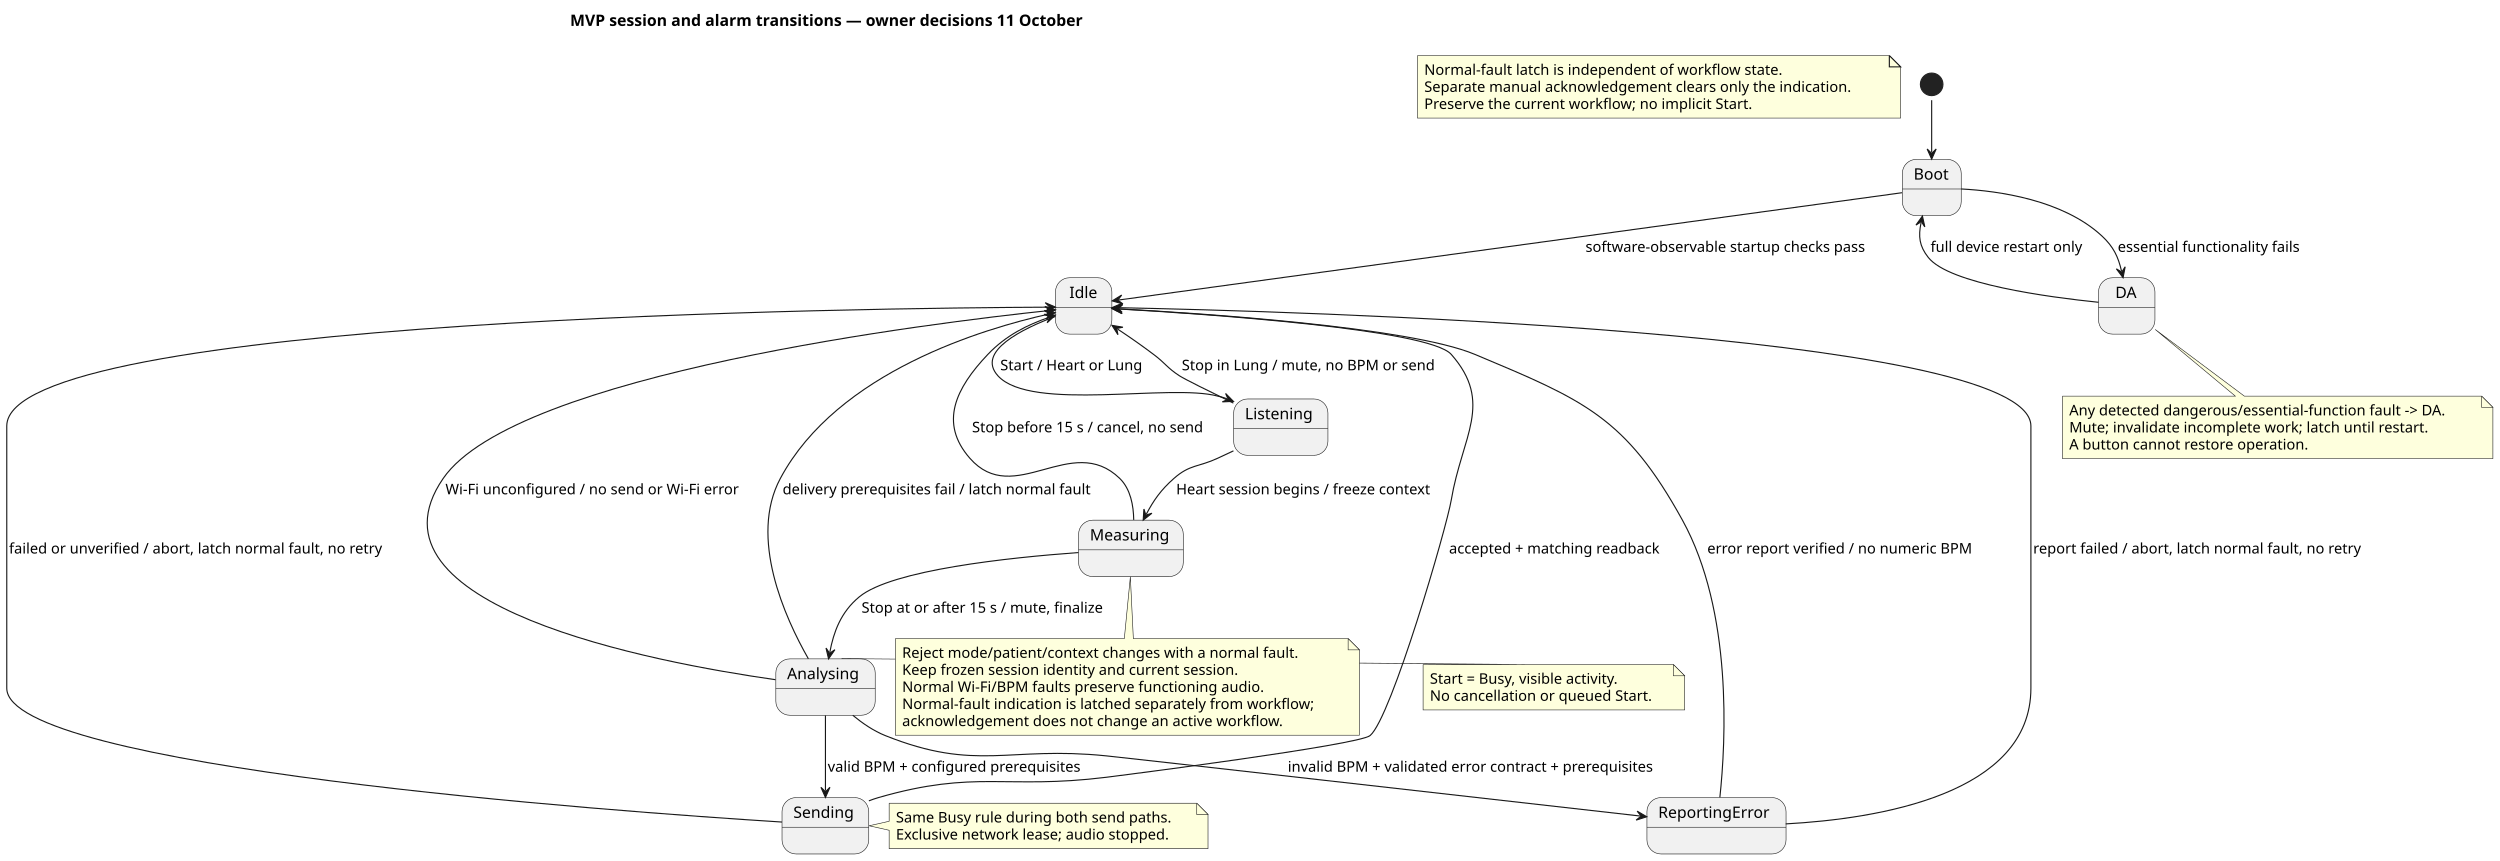
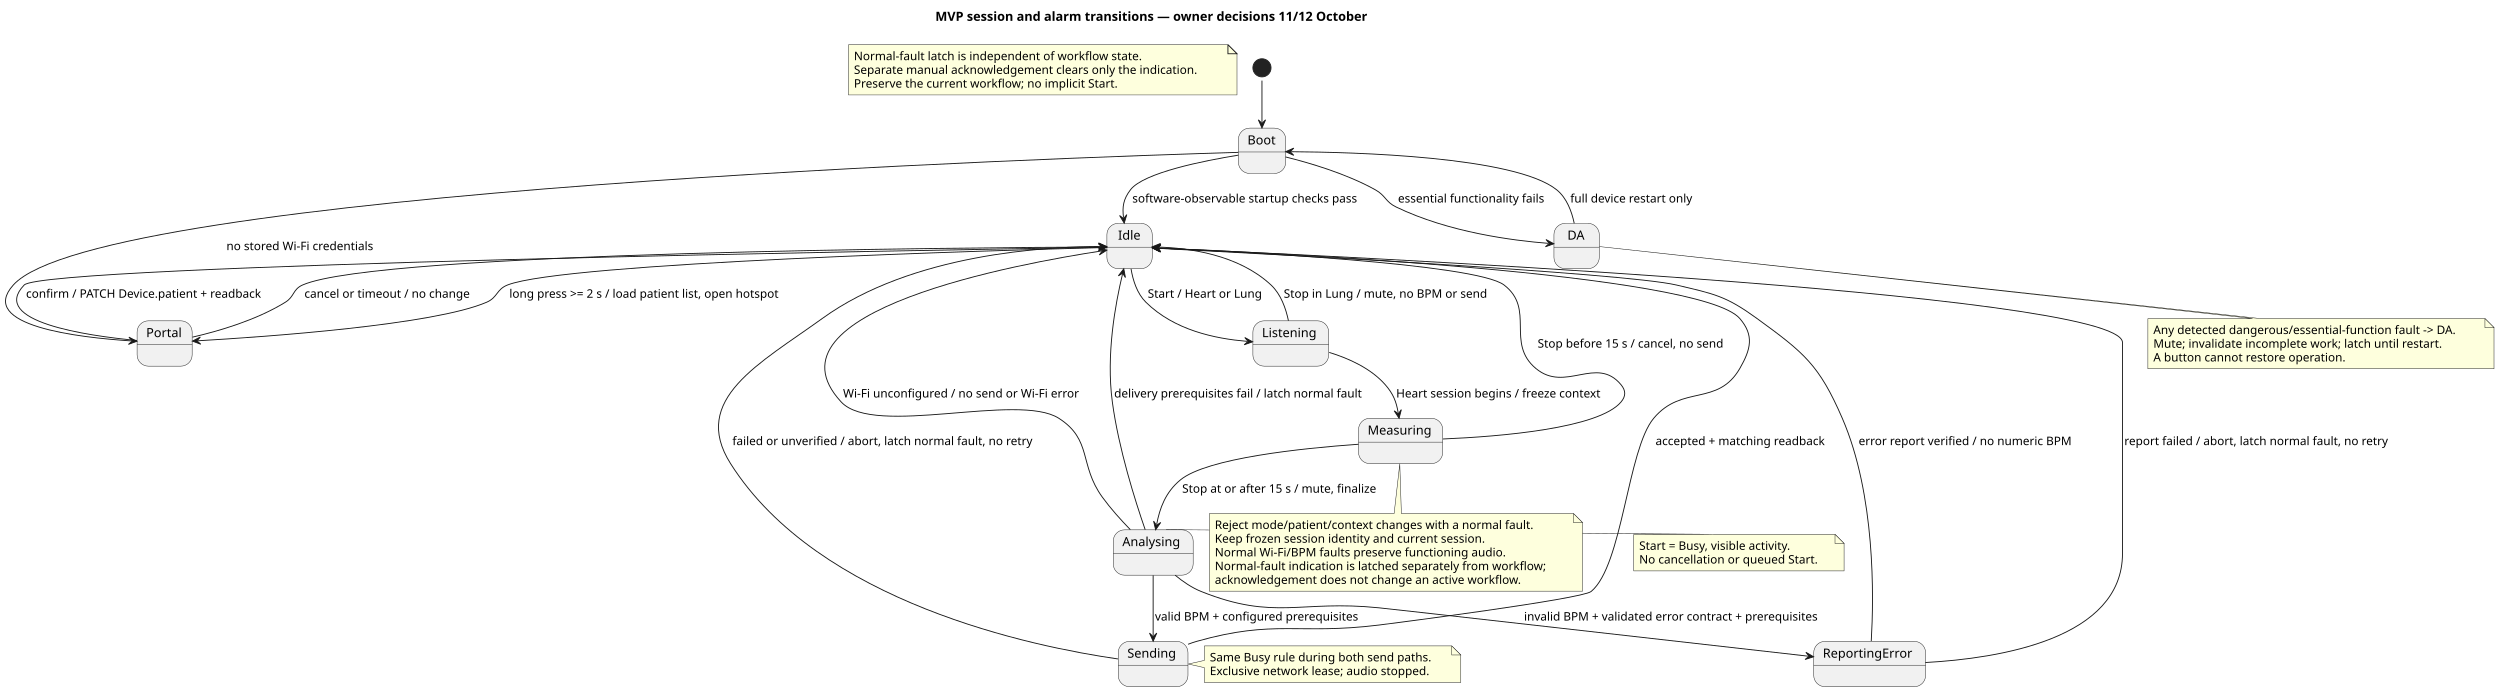
- <svg xmlns="http://www.w3.org/2000/svg" contentStyleType="text/css" data-diagram-type="STATE" height="763px" preserveAspectRatio="none" style="width:2217px;height:763px;background:#FFFFFF;" version="1.1" viewBox="0 0 2217 763" width="2217px" zoomAndPan="magnify">
+ <svg xmlns="http://www.w3.org/2000/svg" contentStyleType="text/css" data-diagram-type="STATE" height="763px" preserveAspectRatio="none" style="width:2757px;height:763px;background:#FFFFFF;" version="1.1" viewBox="0 0 2757 763" width="2757px" zoomAndPan="magnify">
  <defs />
  <g>
    <g class="title" data-source-line="4">
-       <text fill="#000000" font-family="sans-serif" font-size="14" font-weight="bold" lengthAdjust="spacing" textLength="516.94" x="505.53" y="22.995">MVP session and alarm transitions — owner decisions 11 October</text>
+       <text fill="#000000" font-family="sans-serif" font-size="14" font-weight="bold" lengthAdjust="spacing" textLength="541.536" x="1031.482" y="22.995">MVP session and alarm transitions — owner decisions 11/12 October</text>
    </g>
-     <g class="entity" data-qualified-name="NormalFaultIndication" data-source-line="22" id="ent0002">
-       <path d="M1257,49.297 L1257,104.695 L1685.469,104.695 L1685.469,59.297 L1675.469,49.297 L1257,49.297" fill="#FEFFDD" style="stroke:#181818;stroke-width:0.5;" />
-       <path d="M1675.469,49.297 L1675.469,59.297 L1685.469,59.297 L1675.469,49.297" fill="#FEFFDD" style="stroke:#181818;stroke-width:1;" />
-       <text fill="#000000" font-family="sans-serif" font-size="13" lengthAdjust="spacing" textLength="338.692" x="1263" y="66.364">Normal-fault latch is independent of workflow state.</text>
-       <text fill="#000000" font-family="sans-serif" font-size="13" lengthAdjust="spacing" textLength="407.469" x="1263" y="81.497">Separate manual acknowledgement clears only the indication.</text>
-       <text fill="#000000" font-family="sans-serif" font-size="13" lengthAdjust="spacing" textLength="312.832" x="1263" y="96.629">Preserve the current workflow; no implicit Start.</text>
+     <g class="entity" data-qualified-name="NormalFaultIndication" data-source-line="26" id="ent0002">
+       <path d="M935.687,49.297 L935.687,104.695 L1364.156,104.695 L1364.156,59.297 L1354.156,49.297 L935.687,49.297" fill="#FEFFDD" style="stroke:#181818;stroke-width:0.5;" />
+       <path d="M1354.156,49.297 L1354.156,59.297 L1364.156,59.297 L1354.156,49.297" fill="#FEFFDD" style="stroke:#181818;stroke-width:1;" />
+       <text fill="#000000" font-family="sans-serif" font-size="13" lengthAdjust="spacing" textLength="338.692" x="941.687" y="66.364">Normal-fault latch is independent of workflow state.</text>
+       <text fill="#000000" font-family="sans-serif" font-size="13" lengthAdjust="spacing" textLength="407.469" x="941.687" y="81.497">Separate manual acknowledgement clears only the indication.</text>
+       <text fill="#000000" font-family="sans-serif" font-size="13" lengthAdjust="spacing" textLength="312.832" x="941.687" y="96.629">Preserve the current workflow; no implicit Start.</text>
    </g>
    <g class="start_entity" data-qualified-name=".start." data-source-line="5" id="ent0002">
-       <ellipse cx="1713" cy="74.797" fill="#222222" rx="10" ry="10" style="stroke:#222222;stroke-width:1;" />
+       <ellipse cx="1391.687" cy="74.797" fill="#222222" rx="10" ry="10" style="stroke:#222222;stroke-width:1;" />
    </g>
    <g class="entity" data-qualified-name="Boot" id="ent0003">
-       <rect fill="#F1F1F1" height="50" rx="12.5" ry="12.5" style="stroke:#181818;stroke-width:0.5;" width="52.225" x="1687" y="141.297" />
-       <line style="stroke:#181818;stroke-width:0.5;" x1="1687" x2="1739.225" y1="167.594" y2="167.594" />
-       <text fill="#000000" font-family="sans-serif" font-size="14" lengthAdjust="spacing" textLength="32.225" x="1697" y="159.292">Boot</text>
+       <rect fill="#F1F1F1" height="50" rx="12.5" ry="12.5" style="stroke:#181818;stroke-width:0.5;" width="52.225" x="1365.687" y="141.297" />
+       <line style="stroke:#181818;stroke-width:0.5;" x1="1365.687" x2="1417.912" y1="167.594" y2="167.594" />
+       <text fill="#000000" font-family="sans-serif" font-size="14" lengthAdjust="spacing" textLength="32.225" x="1375.687" y="159.292">Boot</text>
    </g>
    <g class="entity" data-qualified-name="Idle" id="ent0005">
-       <rect fill="#F1F1F1" height="50" rx="12.5" ry="12.5" style="stroke:#181818;stroke-width:0.5;" width="50" x="936" y="246.297" />
-       <line style="stroke:#181818;stroke-width:0.5;" x1="936" x2="986" y1="272.594" y2="272.594" />
-       <text fill="#000000" font-family="sans-serif" font-size="14" lengthAdjust="spacing" textLength="25.519" x="948.241" y="264.292">Idle</text>
+       <rect fill="#F1F1F1" height="50" rx="12.5" ry="12.5" style="stroke:#181818;stroke-width:0.5;" width="50" x="1220.687" y="246.297" />
+       <line style="stroke:#181818;stroke-width:0.5;" x1="1220.687" x2="1270.687" y1="272.594" y2="272.594" />
+       <text fill="#000000" font-family="sans-serif" font-size="14" lengthAdjust="spacing" textLength="25.519" x="1232.928" y="264.292">Idle</text>
    </g>
    <g class="entity" data-qualified-name="DA" id="ent0007">
-       <rect fill="#F1F1F1" height="50" rx="12.5" ry="12.5" style="stroke:#181818;stroke-width:0.5;" width="50" x="1861" y="246.297" />
-       <line style="stroke:#181818;stroke-width:0.5;" x1="1861" x2="1911" y1="272.594" y2="272.594" />
-       <text fill="#000000" font-family="sans-serif" font-size="14" lengthAdjust="spacing" textLength="20.357" x="1875.821" y="264.292">DA</text>
+       <rect fill="#F1F1F1" height="50" rx="12.5" ry="12.5" style="stroke:#181818;stroke-width:0.5;" width="50" x="1713.687" y="246.297" />
+       <line style="stroke:#181818;stroke-width:0.5;" x1="1713.687" x2="1763.687" y1="272.594" y2="272.594" />
+       <text fill="#000000" font-family="sans-serif" font-size="14" lengthAdjust="spacing" textLength="20.357" x="1728.508" y="264.292">DA</text>
    </g>
    <g class="entity" data-qualified-name="Listening" id="ent0009">
-       <rect fill="#F1F1F1" height="50" rx="12.5" ry="12.5" style="stroke:#181818;stroke-width:0.5;" width="83.608" x="1094" y="353.797" />
-       <line style="stroke:#181818;stroke-width:0.5;" x1="1094" x2="1177.608" y1="380.094" y2="380.094" />
-       <text fill="#000000" font-family="sans-serif" font-size="14" lengthAdjust="spacing" textLength="63.608" x="1104" y="371.792">Listening</text>
+       <rect fill="#F1F1F1" height="50" rx="12.5" ry="12.5" style="stroke:#181818;stroke-width:0.5;" width="83.608" x="1381.687" y="353.797" />
+       <line style="stroke:#181818;stroke-width:0.5;" x1="1381.687" x2="1465.295" y1="380.094" y2="380.094" />
+       <text fill="#000000" font-family="sans-serif" font-size="14" lengthAdjust="spacing" textLength="63.608" x="1391.687" y="371.792">Listening</text>
    </g>
-     <g class="entity" data-qualified-name="Measuring" id="ent0011">
-       <rect fill="#F1F1F1" height="50" rx="12.5" ry="12.5" style="stroke:#181818;stroke-width:0.5;" width="92.844" x="956.5" y="461.297" />
-       <line style="stroke:#181818;stroke-width:0.5;" x1="956.5" x2="1049.344" y1="487.594" y2="487.594" />
-       <text fill="#000000" font-family="sans-serif" font-size="14" lengthAdjust="spacing" textLength="72.844" x="966.5" y="479.292">Measuring</text>
+     <g class="entity" data-qualified-name="Portal" id="ent0011">
+       <rect fill="#F1F1F1" height="50" rx="12.5" ry="12.5" style="stroke:#181818;stroke-width:0.5;" width="60.722" x="151.187" y="353.797" />
+       <line style="stroke:#181818;stroke-width:0.5;" x1="151.187" x2="211.909" y1="380.094" y2="380.094" />
+       <text fill="#000000" font-family="sans-serif" font-size="14" lengthAdjust="spacing" textLength="40.722" x="161.187" y="371.792">Portal</text>
    </g>
-     <g class="entity" data-qualified-name="Analysing" id="ent0015">
-       <rect fill="#F1F1F1" height="50" rx="12.5" ry="12.5" style="stroke:#181818;stroke-width:0.5;" width="88.147" x="688" y="584.297" />
-       <line style="stroke:#181818;stroke-width:0.5;" x1="688" x2="776.148" y1="610.594" y2="610.594" />
-       <text fill="#000000" font-family="sans-serif" font-size="14" lengthAdjust="spacing" textLength="68.147" x="698" y="602.292">Analysing</text>
+     <g class="entity" data-qualified-name="Measuring" id="ent0016">
+       <rect fill="#F1F1F1" height="50" rx="12.5" ry="12.5" style="stroke:#181818;stroke-width:0.5;" width="92.844" x="1498.187" y="461.297" />
+       <line style="stroke:#181818;stroke-width:0.5;" x1="1498.187" x2="1591.031" y1="487.594" y2="487.594" />
+       <text fill="#000000" font-family="sans-serif" font-size="14" lengthAdjust="spacing" textLength="72.844" x="1508.187" y="479.292">Measuring</text>
    </g>
-     <g class="entity" data-qualified-name="Sending" id="ent0017">
-       <rect fill="#F1F1F1" height="50" rx="12.5" ry="12.5" style="stroke:#181818;stroke-width:0.5;" width="76.909" x="693.5" y="707.297" />
-       <line style="stroke:#181818;stroke-width:0.5;" x1="693.5" x2="770.409" y1="733.594" y2="733.594" />
-       <text fill="#000000" font-family="sans-serif" font-size="14" lengthAdjust="spacing" textLength="56.909" x="703.5" y="725.292">Sending</text>
+     <g class="entity" data-qualified-name="Analysing" id="ent0020">
+       <rect fill="#F1F1F1" height="50" rx="12.5" ry="12.5" style="stroke:#181818;stroke-width:0.5;" width="88.147" x="1227.687" y="584.297" />
+       <line style="stroke:#181818;stroke-width:0.5;" x1="1227.687" x2="1315.834" y1="610.594" y2="610.594" />
+       <text fill="#000000" font-family="sans-serif" font-size="14" lengthAdjust="spacing" textLength="68.147" x="1237.687" y="602.292">Analysing</text>
    </g>
-     <g class="entity" data-qualified-name="ReportingError" id="ent0019">
-       <rect fill="#F1F1F1" height="50" rx="12.5" ry="12.5" style="stroke:#181818;stroke-width:0.5;" width="123.366" x="1460.5" y="707.297" />
-       <line style="stroke:#181818;stroke-width:0.5;" x1="1460.5" x2="1583.866" y1="733.594" y2="733.594" />
-       <text fill="#000000" font-family="sans-serif" font-size="14" lengthAdjust="spacing" textLength="103.366" x="1470.5" y="725.292">ReportingError</text>
+     <g class="entity" data-qualified-name="Sending" id="ent0022">
+       <rect fill="#F1F1F1" height="50" rx="12.5" ry="12.5" style="stroke:#181818;stroke-width:0.5;" width="76.909" x="1233.187" y="707.297" />
+       <line style="stroke:#181818;stroke-width:0.5;" x1="1233.187" x2="1310.096" y1="733.594" y2="733.594" />
+       <text fill="#000000" font-family="sans-serif" font-size="14" lengthAdjust="spacing" textLength="56.909" x="1243.187" y="725.292">Sending</text>
    </g>
-     <g class="entity" data-qualified-name="GMN2" data-source-line="28" id="ent0003">
-       <path d="M1262,589.297 L1262,629.562 A0,0 0 0 0 1262,629.562 L1493.964,629.562 A0,0 0 0 0 1493.964,629.562 L1493.964,599.297 L1483.964,589.297 L1352.686,589.297 L746.312,584.077 L1344.686,589.297 L1262,589.297 A0,0 0 0 0 1262,589.297" fill="#FEFFDD" style="stroke:#181818;stroke-width:0.5;" />
-       <path d="M1483.964,589.297 L1483.964,599.297 L1493.964,599.297 L1483.964,589.297" fill="#FEFFDD" style="stroke:#181818;stroke-width:0.5;" />
-       <text fill="#000000" font-family="sans-serif" font-size="13" lengthAdjust="spacing" textLength="188.538" x="1268" y="606.364">Start = Busy, visible activity.</text>
-       <text fill="#000000" font-family="sans-serif" font-size="13" lengthAdjust="spacing" textLength="210.964" x="1268" y="621.497">No cancellation or queued Start.</text>
+     <g class="entity" data-qualified-name="ReportingError" id="ent0024">
+       <rect fill="#F1F1F1" height="50" rx="12.5" ry="12.5" style="stroke:#181818;stroke-width:0.5;" width="123.366" x="2000.187" y="707.297" />
+       <line style="stroke:#181818;stroke-width:0.5;" x1="2000.187" x2="2123.553" y1="733.594" y2="733.594" />
+       <text fill="#000000" font-family="sans-serif" font-size="14" lengthAdjust="spacing" textLength="103.366" x="2010.187" y="725.292">ReportingError</text>
    </g>
-     <g class="entity" data-qualified-name="GMN5" data-source-line="32" id="ent0006">
-       <path d="M788.5,712.297 L788.5,728.297 L770.672,732.297 L788.5,736.297 L788.5,752.562 A0,0 0 0 0 788.5,752.562 L1071.265,752.562 A0,0 0 0 0 1071.265,752.562 L1071.265,722.297 L1061.265,712.297 L788.5,712.297 A0,0 0 0 0 788.5,712.297" fill="#FEFFDD" style="stroke:#181818;stroke-width:0.5;" />
-       <path d="M1061.265,712.297 L1061.265,722.297 L1071.265,722.297 L1061.265,712.297" fill="#FEFFDD" style="stroke:#181818;stroke-width:0.5;" />
-       <text fill="#000000" font-family="sans-serif" font-size="13" lengthAdjust="spacing" textLength="261.695" x="794.5" y="729.364">Same Busy rule during both send paths.</text>
-       <text fill="#000000" font-family="sans-serif" font-size="13" lengthAdjust="spacing" textLength="261.765" x="794.5" y="744.497">Exclusive network lease; audio stopped.</text>
+     <g class="entity" data-qualified-name="GMN2" data-source-line="32" id="ent0003">
+       <path d="M1801.687,589.297 L1801.687,629.562 A0,0 0 0 0 1801.687,629.562 L2033.651,629.562 A0,0 0 0 0 2033.651,629.562 L2033.651,599.297 L2023.651,589.297 L1892.373,589.297 L1285.998,584.077 L1884.373,589.297 L1801.687,589.297 A0,0 0 0 0 1801.687,589.297" fill="#FEFFDD" style="stroke:#181818;stroke-width:0.5;" />
+       <path d="M2023.651,589.297 L2023.651,599.297 L2033.651,599.297 L2023.651,589.297" fill="#FEFFDD" style="stroke:#181818;stroke-width:0.5;" />
+       <text fill="#000000" font-family="sans-serif" font-size="13" lengthAdjust="spacing" textLength="188.538" x="1807.687" y="606.364">Start = Busy, visible activity.</text>
+       <text fill="#000000" font-family="sans-serif" font-size="13" lengthAdjust="spacing" textLength="210.964" x="1807.687" y="621.497">No cancellation or queued Start.</text>
    </g>
-     <g class="entity" data-qualified-name="GMN8" data-source-line="36" id="ent0009">
-       <path d="M794,566.297 L794,651.961 A0,0 0 0 0 794,651.961 L1205.521,651.961 A0,0 0 0 0 1205.521,651.961 L1205.521,576.297 L1195.521,566.297 L1005.048,566.297 L1002.4,511.492 L997.048,566.297 L794,566.297 A0,0 0 0 0 794,566.297" fill="#FEFFDD" style="stroke:#181818;stroke-width:0.5;" />
-       <path d="M1195.521,566.297 L1195.521,576.297 L1205.521,576.297 L1195.521,566.297" fill="#FEFFDD" style="stroke:#181818;stroke-width:0.5;" />
-       <text fill="#000000" font-family="sans-serif" font-size="13" lengthAdjust="spacing" textLength="376.359" x="800" y="583.364">Reject mode/patient/context changes with a normal fault.</text>
-       <text fill="#000000" font-family="sans-serif" font-size="13" lengthAdjust="spacing" textLength="320.347" x="800" y="598.497">Keep frozen session identity and current session.</text>
-       <text fill="#000000" font-family="sans-serif" font-size="13" lengthAdjust="spacing" textLength="339.555" x="800" y="613.629">Normal Wi-Fi/BPM faults preserve functioning audio.</text>
-       <text fill="#000000" font-family="sans-serif" font-size="13" lengthAdjust="spacing" textLength="390.521" x="800" y="628.762">Normal-fault indication is latched separately from workflow;</text>
-       <text fill="#000000" font-family="sans-serif" font-size="13" lengthAdjust="spacing" textLength="362.565" x="800" y="643.895">acknowledgement does not change an active workflow.</text>
+     <g class="entity" data-qualified-name="GMN5" data-source-line="36" id="ent0006">
+       <path d="M1328.187,712.297 L1328.187,728.297 L1310.359,732.297 L1328.187,736.297 L1328.187,752.562 A0,0 0 0 0 1328.187,752.562 L1610.952,752.562 A0,0 0 0 0 1610.952,752.562 L1610.952,722.297 L1600.952,712.297 L1328.187,712.297 A0,0 0 0 0 1328.187,712.297" fill="#FEFFDD" style="stroke:#181818;stroke-width:0.5;" />
+       <path d="M1600.952,712.297 L1600.952,722.297 L1610.952,722.297 L1600.952,712.297" fill="#FEFFDD" style="stroke:#181818;stroke-width:0.5;" />
+       <text fill="#000000" font-family="sans-serif" font-size="13" lengthAdjust="spacing" textLength="261.695" x="1334.187" y="729.364">Same Busy rule during both send paths.</text>
+       <text fill="#000000" font-family="sans-serif" font-size="13" lengthAdjust="spacing" textLength="261.765" x="1334.187" y="744.497">Exclusive network lease; audio stopped.</text>
    </g>
-     <g class="entity" data-qualified-name="GMN11" data-source-line="43" id="ent0012">
-       <path d="M1829,351.297 L1829,406.695 A0,0 0 0 0 1829,406.695 L2210.699,406.695 A0,0 0 0 0 2210.699,406.695 L2210.699,361.297 L2200.699,351.297 L1990.305,351.297 L1911.204,292.141 L1982.305,351.297 L1829,351.297 A0,0 0 0 0 1829,351.297" fill="#FEFFDD" style="stroke:#181818;stroke-width:0.5;" />
-       <path d="M2200.699,351.297 L2200.699,361.297 L2210.699,361.297 L2200.699,351.297" fill="#FEFFDD" style="stroke:#181818;stroke-width:0.5;" />
-       <text fill="#000000" font-family="sans-serif" font-size="13" lengthAdjust="spacing" textLength="360.699" x="1835" y="368.364">Any detected dangerous/essential-function fault -&gt; DA.</text>
-       <text fill="#000000" font-family="sans-serif" font-size="13" lengthAdjust="spacing" textLength="342.799" x="1835" y="383.497">Mute; invalidate incomplete work; latch until restart.</text>
-       <text fill="#000000" font-family="sans-serif" font-size="13" lengthAdjust="spacing" textLength="226.002" x="1835" y="398.629">A button cannot restore operation.</text>
+     <g class="entity" data-qualified-name="GMN8" data-source-line="40" id="ent0009">
+       <path d="M1333.687,566.297 L1333.687,651.961 A0,0 0 0 0 1333.687,651.961 L1745.207,651.961 A0,0 0 0 0 1745.207,651.961 L1745.207,576.297 L1735.207,566.297 L1545.434,566.297 L1543.687,511.492 L1537.434,566.297 L1333.687,566.297 A0,0 0 0 0 1333.687,566.297" fill="#FEFFDD" style="stroke:#181818;stroke-width:0.5;" />
+       <path d="M1735.207,566.297 L1735.207,576.297 L1745.207,576.297 L1735.207,566.297" fill="#FEFFDD" style="stroke:#181818;stroke-width:0.5;" />
+       <text fill="#000000" font-family="sans-serif" font-size="13" lengthAdjust="spacing" textLength="376.359" x="1339.687" y="583.364">Reject mode/patient/context changes with a normal fault.</text>
+       <text fill="#000000" font-family="sans-serif" font-size="13" lengthAdjust="spacing" textLength="320.347" x="1339.687" y="598.497">Keep frozen session identity and current session.</text>
+       <text fill="#000000" font-family="sans-serif" font-size="13" lengthAdjust="spacing" textLength="339.555" x="1339.687" y="613.629">Normal Wi-Fi/BPM faults preserve functioning audio.</text>
+       <text fill="#000000" font-family="sans-serif" font-size="13" lengthAdjust="spacing" textLength="390.521" x="1339.687" y="628.762">Normal-fault indication is latched separately from workflow;</text>
+       <text fill="#000000" font-family="sans-serif" font-size="13" lengthAdjust="spacing" textLength="362.565" x="1339.687" y="643.895">acknowledgement does not change an active workflow.</text>
+     </g>
+     <g class="entity" data-qualified-name="GMN11" data-source-line="47" id="ent0012">
+       <path d="M2368.687,351.297 L2368.687,406.695 A0,0 0 0 0 2368.687,406.695 L2750.386,406.695 A0,0 0 0 0 2750.386,406.695 L2750.386,361.297 L2740.386,351.297 L2492.138,351.297 L1763.887,271.932 L2484.138,351.297 L2368.687,351.297 A0,0 0 0 0 2368.687,351.297" fill="#FEFFDD" style="stroke:#181818;stroke-width:0.5;" />
+       <path d="M2740.386,351.297 L2740.386,361.297 L2750.386,361.297 L2740.386,351.297" fill="#FEFFDD" style="stroke:#181818;stroke-width:0.5;" />
+       <text fill="#000000" font-family="sans-serif" font-size="13" lengthAdjust="spacing" textLength="360.699" x="2374.687" y="368.364">Any detected dangerous/essential-function fault -&gt; DA.</text>
+       <text fill="#000000" font-family="sans-serif" font-size="13" lengthAdjust="spacing" textLength="342.799" x="2374.687" y="383.497">Mute; invalidate incomplete work; latch until restart.</text>
+       <text fill="#000000" font-family="sans-serif" font-size="13" lengthAdjust="spacing" textLength="226.002" x="2374.687" y="398.629">A button cannot restore operation.</text>
    </g>
    <g class="link" data-entity-1="ent0002" data-entity-2="ent0003" data-link-type="dependency" id="lnk4">
-       <polygon fill="#181818" points="1713,141.101,1717,132.101,1713,136.101,1709,132.101,1713,141.101" style="stroke:#181818;stroke-width:1;" />
-       <path d="M1713,88.879 C1713,101.939 1713,118.023 1713,135.101" fill="none" style="stroke:#181818;stroke-width:1;" />
+       <polygon fill="#181818" points="1391.687,141.101,1395.687,132.101,1391.687,136.101,1387.687,132.101,1391.687,141.101" style="stroke:#181818;stroke-width:1;" />
+       <path d="M1391.687,88.879 C1391.687,101.939 1391.687,118.023 1391.687,135.101" fill="none" style="stroke:#181818;stroke-width:1;" />
    </g>
    <g class="link" data-entity-1="ent0003" data-entity-2="ent0005" data-link-type="dependency" id="lnk6">
-       <polygon fill="#181818" points="986.338,266.826,995.797,269.568,991.292,266.148,994.712,261.642,986.338,266.826" style="stroke:#181818;stroke-width:1;" />
-       <path d="M1686.677,170.902 C1570.086,186.872 1106.864,250.318 992.282,266.012" fill="none" style="stroke:#181818;stroke-width:1;" />
-       <text fill="#000000" font-family="sans-serif" font-size="13" lengthAdjust="spacing" textLength="266.64" x="1406" y="223.364">software-observable startup checks pass</text>
+       <polygon fill="#181818" points="1239.772,246.092,1242.623,236.665,1239.151,241.131,1234.685,237.659,1239.772,246.092" style="stroke:#181818;stroke-width:1;" />
+       <path d="M1365.664,171.097 C1327.979,177.187 1261.13,190.401 1246.687,209.297 C1238.84,219.563 1237.499,227.945 1239.026,240.139" fill="none" style="stroke:#181818;stroke-width:1;" />
+       <text fill="#000000" font-family="sans-serif" font-size="13" lengthAdjust="spacing" textLength="266.64" x="1248.687" y="223.364">software-observable startup checks pass</text>
    </g>
    <g class="link" data-entity-1="ent0003" data-entity-2="ent0007" data-link-type="dependency" id="lnk8">
-       <polygon fill="#181818" points="1882.717,246.244,1884.588,236.574,1881.591,241.372,1876.793,238.376,1882.717,246.244" style="stroke:#181818;stroke-width:1;" />
-       <path d="M1739.156,167.567 C1772.336,169.309 1829.392,177.187 1864,209.297 C1874.316,218.868 1878.452,227.79 1881.366,240.398" fill="none" style="stroke:#181818;stroke-width:1;" />
-       <text fill="#000000" font-family="sans-serif" font-size="13" lengthAdjust="spacing" textLength="173.958" x="1878" y="223.364">essential functionality fails</text>
+       <polygon fill="#181818" points="1713.57,268.844,1704.913,264.148,1708.585,268.45,1704.283,272.123,1713.57,268.844" style="stroke:#181818;stroke-width:1;" />
+       <path d="M1417.731,173.078 C1443.846,179.544 1484.67,191.501 1516.687,209.297 C1528.276,215.738 1527.743,222.539 1539.687,228.297 C1597.893,256.358 1668.59,265.29 1707.589,268.372" fill="none" style="stroke:#181818;stroke-width:1;" />
+       <text fill="#000000" font-family="sans-serif" font-size="13" lengthAdjust="spacing" textLength="173.958" x="1541.687" y="223.364">essential functionality fails</text>
    </g>
    <g class="link" data-entity-1="ent0005" data-entity-2="ent0009" data-link-type="dependency" id="lnk10">
-       <polygon fill="#181818" points="1093.786,355.945,1086.874,348.929,1089.133,354.116,1083.946,356.374,1093.786,355.945" style="stroke:#181818;stroke-width:1;" />
-       <path d="M935.994,280.555 C906.919,291.416 865.277,311.67 885,333.297 C914.323,365.452 1038.025,339.815 1080,351.297 C1084.565,352.546 1083.631,351.952 1088.202,353.75" fill="none" style="stroke:#181818;stroke-width:1;" />
-       <text fill="#000000" font-family="sans-serif" font-size="13" lengthAdjust="spacing" textLength="134.12" x="887" y="328.364">Start / Heart or Lung</text>
+       <polygon fill="#181818" points="1381.386,376.954,1372.749,372.221,1376.403,376.539,1372.085,380.194,1381.386,376.954" style="stroke:#181818;stroke-width:1;" />
+       <path d="M1247.326,296.565 C1249.402,309.08 1253.93,323.692 1263.687,333.297 C1294.918,364.042 1339.489,373.468 1375.407,376.456" fill="none" style="stroke:#181818;stroke-width:1;" />
+       <text fill="#000000" font-family="sans-serif" font-size="13" lengthAdjust="spacing" textLength="134.12" x="1265.687" y="328.364">Start / Heart or Lung</text>
    </g>
-     <g class="link" data-entity-1="ent0009" data-entity-2="ent0011" data-link-type="dependency" id="lnk12">
-       <polygon fill="#181818" points="1013.795,461.233,1021.527,455.132,1016.124,456.809,1014.448,451.406,1013.795,461.233" style="stroke:#181818;stroke-width:1;" />
-       <path d="M1093.823,399.808 C1089.162,402.004 1084.482,404.202 1080,406.297 C1062.705,414.38 1055.314,411.665 1041,424.297 C1029.493,434.451 1023.066,443.62 1016.59,455.924" fill="none" style="stroke:#181818;stroke-width:1;" />
-       <text fill="#000000" font-family="sans-serif" font-size="13" lengthAdjust="spacing" textLength="242.436" x="1043" y="438.364">Heart session begins / freeze context</text>
+     <g class="link" data-entity-1="ent0003" data-entity-2="ent0011" data-link-type="dependency" id="lnk12">
+       <polygon fill="#181818" points="150.872,376.361,142.149,371.789,145.883,376.039,141.633,379.772,150.872,376.361" style="stroke:#181818;stroke-width:1;" />
+       <path d="M1365.595,168.032 C1183.638,173.422 108.813,209.588 14.687,314.297 C-25.749,359.279 86.325,372.191 144.885,375.974" fill="none" style="stroke:#181818;stroke-width:1;" />
+       <text fill="#000000" font-family="sans-serif" font-size="13" lengthAdjust="spacing" textLength="174.294" x="249.687" y="275.864">no stored Wi-Fi credentials</text>
    </g>
-     <g class="link" data-entity-1="ent0009" data-entity-2="ent0005" data-link-type="dependency" id="lnk13">
-       <polygon fill="#181818" points="986.116,288.526,991.404,296.836,990.283,291.291,995.827,290.17,986.116,288.526" style="stroke:#181818;stroke-width:1;" />
-       <path d="M1093.761,357.457 C1072.657,347.195 1050.627,336.294 1046,333.297 C1034.872,326.088 1033.612,322.246 1023,314.297 C1011.138,305.411 1002.545,299.428 991.116,291.844" fill="none" style="stroke:#181818;stroke-width:1;" />
-       <text fill="#000000" font-family="sans-serif" font-size="13" lengthAdjust="spacing" textLength="237.675" x="1048" y="328.364">Stop in Lung / mute, no BPM or send</text>
+     <g class="link" data-entity-1="ent0005" data-entity-2="ent0011" data-link-type="dependency" id="lnk13">
+       <polygon fill="#181818" points="212.203,376.159,221.42,379.629,217.194,375.868,220.955,371.642,212.203,376.159" style="stroke:#181818;stroke-width:1;" />
+       <path d="M1220.304,272.922 C1103.654,275.918 622.051,289.691 559.687,314.297 C547.353,319.163 548.86,328.041 536.687,333.297 C478.449,358.441 293.15,371.441 218.192,375.81" fill="none" style="stroke:#181818;stroke-width:1;" />
+       <text fill="#000000" font-family="sans-serif" font-size="13" lengthAdjust="spacing" textLength="324.81" x="561.687" y="328.364">long press &gt;= 2 s / load patient list, open hotspot</text>
    </g>
    <g class="link" data-entity-1="ent0011" data-entity-2="ent0005" data-link-type="dependency" id="lnk14">
-       <polygon fill="#181818" points="935.804,279.515,925.99,278.685,931.08,281.154,928.612,286.244,935.804,279.515" style="stroke:#181818;stroke-width:1;" />
-       <path d="M1005.379,461.071 C1005.227,448.411 1002.617,433.649 993,424.297 C950.235,382.712 899.249,451.215 860,406.297 C832.692,375.044 847.408,344.379 876,314.297 C892.329,297.116 911.514,287.942 930.135,281.481" fill="none" style="stroke:#181818;stroke-width:1;" />
-       <text fill="#000000" font-family="sans-serif" font-size="13" lengthAdjust="spacing" textLength="221.997" x="862" y="383.364">Stop before 15 s / cancel, no send</text>
+       <polygon fill="#181818" points="1220.427,272.685,1211.365,268.827,1215.428,272.764,1211.491,276.826,1220.427,272.685" style="stroke:#181818;stroke-width:1;" />
+       <path d="M151.06,375.486 C95.591,370.255 -12.31,354.661 26.687,314.297 C48.194,292.036 1041.804,275.489 1214.428,272.779" fill="none" style="stroke:#181818;stroke-width:1;" />
+       <text fill="#000000" font-family="sans-serif" font-size="13" lengthAdjust="spacing" textLength="284.305" x="28.687" y="328.364">confirm / PATCH Device.patient + readback</text>
    </g>
-     <g class="link" data-entity-1="ent0011" data-entity-2="ent0015" data-link-type="dependency" id="lnk16">
-       <polygon fill="#181818" points="734.777,584.259,740.377,576.157,735.705,579.346,732.516,574.673,734.777,584.259" style="stroke:#181818;stroke-width:1;" />
-       <path d="M956.333,490.009 C894.803,494.48 790.943,505.399 762,529.297 C745.596,542.841 739.263,560.491 735.89,578.363" fill="none" style="stroke:#181818;stroke-width:1;" />
-       <text fill="#000000" font-family="sans-serif" font-size="13" lengthAdjust="spacing" textLength="232.223" x="764" y="543.364">Stop at or after 15 s / mute, finalize</text>
+     <g class="link" data-entity-1="ent0011" data-entity-2="ent0005" data-link-type="dependency" id="lnk15">
+       <polygon fill="#181818" points="1220.617,272.375,1211.6,268.413,1215.617,272.396,1211.633,276.413,1220.617,272.375" style="stroke:#181818;stroke-width:1;" />
+       <path d="M212.2,371.819 C240.336,365.359 282.491,353.22 314.687,333.297 C324.842,327.013 322.762,319.12 333.687,314.297 C416.791,277.612 1076.418,272.974 1214.617,272.4" fill="none" style="stroke:#181818;stroke-width:1;" />
+       <text fill="#000000" font-family="sans-serif" font-size="13" lengthAdjust="spacing" textLength="195.146" x="335.687" y="328.364">cancel or timeout / no change</text>
    </g>
-     <g class="link" data-entity-1="ent0015" data-entity-2="ent0017" data-link-type="dependency" id="lnk18">
-       <polygon fill="#181818" points="732,707.144,736,698.144,732,702.144,728,698.144,732,707.144" style="stroke:#181818;stroke-width:1;" />
-       <path d="M732,634.492 C732,655.596 732,680.052 732,701.144" fill="none" style="stroke:#181818;stroke-width:1;" />
-       <text fill="#000000" font-family="sans-serif" font-size="13" lengthAdjust="spacing" textLength="241.44" x="734" y="684.364">valid BPM + configured prerequisites</text>
+     <g class="link" data-entity-1="ent0009" data-entity-2="ent0016" data-link-type="dependency" id="lnk17">
+       <polygon fill="#181818" points="1542.902,461.249,1545.379,451.717,1542.086,456.316,1537.487,453.023,1542.902,461.249" style="stroke:#181818;stroke-width:1;" />
+       <path d="M1465.847,388.634 C1487.145,395.14 1511.775,406.123 1527.687,424.297 C1536.595,434.471 1539.888,443.031 1541.923,455.329" fill="none" style="stroke:#181818;stroke-width:1;" />
+       <text fill="#000000" font-family="sans-serif" font-size="13" lengthAdjust="spacing" textLength="242.436" x="1539.687" y="438.364">Heart session begins / freeze context</text>
    </g>
-     <g class="link" data-entity-1="ent0015" data-entity-2="ent0019" data-link-type="dependency" id="lnk20">
-       <polygon fill="#181818" points="1460.322,724.308,1451.829,719.32,1455.353,723.745,1450.929,727.269,1460.322,724.308" style="stroke:#181818;stroke-width:1;" />
-       <path d="M756.235,634.319 C764.678,641.298 774.646,648.151 785,652.297 C866.21,684.813 893.976,661.396 981,670.297 C1004.581,672.709 1317.507,708.129 1454.36,723.632" fill="none" style="stroke:#181818;stroke-width:1;" />
-       <text fill="#000000" font-family="sans-serif" font-size="13" lengthAdjust="spacing" textLength="353.393" x="1142" y="684.364">invalid BPM + validated error contract + prerequisites</text>
+     <g class="link" data-entity-1="ent0009" data-entity-2="ent0005" data-link-type="dependency" id="lnk18">
+       <polygon fill="#181818" points="1270.71,272.158,1279.566,276.466,1275.707,272.331,1279.842,268.471,1270.71,272.158" style="stroke:#181818;stroke-width:1;" />
+       <path d="M1420.881,353.683 C1418.113,340.353 1412.613,324.478 1401.687,314.297 C1365.367,280.452 1310.693,273.538 1276.706,272.365" fill="none" style="stroke:#181818;stroke-width:1;" />
+       <text fill="#000000" font-family="sans-serif" font-size="13" lengthAdjust="spacing" textLength="237.675" x="1415.687" y="328.364">Stop in Lung / mute, no BPM or send</text>
    </g>
-     <g class="link" data-entity-1="ent0015" data-entity-2="ent0005" data-link-type="dependency" id="lnk21">
-       <polygon fill="#181818" points="935.984,274.797,926.613,271.766,931.011,275.323,927.454,279.721,935.984,274.797" style="stroke:#181818;stroke-width:1;" />
-       <path d="M687.729,602.761 C579.366,587.338 315.151,537.366 393,424.297 C457.041,331.284 828.682,286.141 930.017,275.428" fill="none" style="stroke:#181818;stroke-width:1;" />
-       <text fill="#000000" font-family="sans-serif" font-size="13" lengthAdjust="spacing" textLength="276.631" x="395" y="438.364">Wi-Fi unconfigured / no send or Wi-Fi error</text>
+     <g class="link" data-entity-1="ent0016" data-entity-2="ent0005" data-link-type="dependency" id="lnk19">
+       <polygon fill="#181818" points="1270.817,273.331,1279.635,277.719,1275.813,273.548,1279.983,269.726,1270.817,273.331" style="stroke:#181818;stroke-width:1;" />
+       <path d="M1591.248,484.116 C1654.644,481.414 1763.076,472.526 1787.687,443.297 C1793.126,436.837 1793.067,430.805 1787.687,424.297 C1760.584,391.512 1726.269,433.642 1693.687,406.297 C1660.177,378.173 1693.4,340.922 1658.687,314.297 C1627.842,290.638 1361.642,277.287 1276.812,273.592" fill="none" style="stroke:#181818;stroke-width:1;" />
+       <text fill="#000000" font-family="sans-serif" font-size="13" lengthAdjust="spacing" textLength="221.997" x="1695.687" y="383.364">Stop before 15 s / cancel, no send</text>
    </g>
-     <g class="link" data-entity-1="ent0015" data-entity-2="ent0005" data-link-type="dependency" id="lnk22">
-       <polygon fill="#181818" points="935.708,277.261,926.052,275.322,930.829,278.353,927.798,283.129,935.708,277.261" style="stroke:#181818;stroke-width:1;" />
-       <path d="M716.868,584.211 C695.987,547.623 663.926,476.754 692,424.297 C742.749,329.472 873.156,291.253 929.853,278.571" fill="none" style="stroke:#181818;stroke-width:1;" />
-       <text fill="#000000" font-family="sans-serif" font-size="13" lengthAdjust="spacing" textLength="293.769" x="694" y="438.364">delivery prerequisites fail / latch normal fault</text>
+     <g class="link" data-entity-1="ent0016" data-entity-2="ent0020" data-link-type="dependency" id="lnk21">
+       <polygon fill="#181818" points="1274.459,584.252,1280.057,576.149,1275.385,579.339,1272.196,574.667,1274.459,584.252" style="stroke:#181818;stroke-width:1;" />
+       <path d="M1498.161,489.923 C1436.191,494.312 1330.962,505.159 1301.687,529.297 C1285.274,542.83 1278.941,560.481 1275.571,578.356" fill="none" style="stroke:#181818;stroke-width:1;" />
+       <text fill="#000000" font-family="sans-serif" font-size="13" lengthAdjust="spacing" textLength="232.223" x="1303.687" y="543.364">Stop at or after 15 s / mute, finalize</text>
    </g>
-     <g class="link" data-entity-1="ent0017" data-entity-2="ent0005" data-link-type="dependency" id="lnk23">
-       <polygon fill="#181818" points="986.094,273.654,994.85,278.164,991.086,273.941,995.309,270.177,986.094,273.654" style="stroke:#181818;stroke-width:1;" />
-       <path d="M770.51,710.192 C773.335,709.092 776.183,708.109 779,707.297 C865.611,682.345 891.546,700.342 981,689.297 C994.062,687.684 1204.916,660.755 1215,652.297 C1233.819,636.513 1282.944,467.521 1287,443.297 C1296.467,386.751 1324.862,357.35 1287,314.297 C1267.145,291.719 1065.032,278.195 992.084,273.998" fill="none" style="stroke:#181818;stroke-width:1;" />
-       <text fill="#000000" font-family="sans-serif" font-size="13" lengthAdjust="spacing" textLength="204.82" x="1285" y="490.864">accepted + matching readback</text>
+     <g class="link" data-entity-1="ent0020" data-entity-2="ent0022" data-link-type="dependency" id="lnk23">
+       <polygon fill="#181818" points="1271.687,707.144,1275.687,698.144,1271.687,702.144,1267.687,698.144,1271.687,707.144" style="stroke:#181818;stroke-width:1;" />
+       <path d="M1271.687,634.492 C1271.687,655.596 1271.687,680.052 1271.687,701.144" fill="none" style="stroke:#181818;stroke-width:1;" />
+       <text fill="#000000" font-family="sans-serif" font-size="13" lengthAdjust="spacing" textLength="241.44" x="1273.687" y="684.364">valid BPM + configured prerequisites</text>
    </g>
-     <g class="link" data-entity-1="ent0017" data-entity-2="ent0005" data-link-type="dependency" id="lnk24">
-       <polygon fill="#181818" points="935.947,272.36,926.928,268.402,930.947,272.384,926.966,276.402,935.947,272.36" style="stroke:#181818;stroke-width:1;" />
-       <path d="M693.48,728.993 C543.389,719.513 6,680.656 6,610.297 C6,377.797 6,377.797 6,377.797 C6,281.361 779.268,273.091 929.947,272.388" fill="none" style="stroke:#181818;stroke-width:1;" />
-       <text fill="#000000" font-family="sans-serif" font-size="13" lengthAdjust="spacing" textLength="354.332" x="8" y="490.864">failed or unverified / abort, latch normal fault, no retry</text>
+     <g class="link" data-entity-1="ent0020" data-entity-2="ent0024" data-link-type="dependency" id="lnk25">
+       <polygon fill="#181818" points="2000.009,724.308,1991.516,719.32,1995.04,723.745,1990.616,727.269,2000.009,724.308" style="stroke:#181818;stroke-width:1;" />
+       <path d="M1295.922,634.319 C1304.365,641.298 1314.333,648.151 1324.687,652.297 C1405.897,684.813 1433.663,661.396 1520.687,670.297 C1544.267,672.709 1857.194,708.129 1994.047,723.632" fill="none" style="stroke:#181818;stroke-width:1;" />
+       <text fill="#000000" font-family="sans-serif" font-size="13" lengthAdjust="spacing" textLength="353.393" x="1680.687" y="684.364">invalid BPM + validated error contract + prerequisites</text>
    </g>
-     <g class="link" data-entity-1="ent0019" data-entity-2="ent0005" data-link-type="dependency" id="lnk25">
-       <polygon fill="#181818" points="986.381,273.57,995.151,278.052,991.374,273.841,995.584,270.063,986.381,273.57" style="stroke:#181818;stroke-width:1;" />
-       <path d="M1525.181,707.096 C1530.5,657.516 1536.617,542.257 1492,461.297 C1441.48,369.625 1404.52,354.794 1308,314.297 C1249.665,289.821 1062.167,277.679 992.372,273.895" fill="none" style="stroke:#181818;stroke-width:1;" />
-       <text fill="#000000" font-family="sans-serif" font-size="13" lengthAdjust="spacing" textLength="247.648" x="1514" y="490.864">error report verified / no numeric BPM</text>
+     <g class="link" data-entity-1="ent0020" data-entity-2="ent0005" data-link-type="dependency" id="lnk26">
+       <polygon fill="#181818" points="1220.603,275.86,1211.103,273.261,1215.66,276.613,1212.308,281.17,1220.603,275.86" style="stroke:#181818;stroke-width:1;" />
+       <path d="M1246.519,584.102 C1236.312,573.612 1224.806,560.869 1215.687,548.297 C1189.757,512.55 1204.849,485.155 1167.687,461.297 C1122.681,432.402 964.064,482.504 927.687,443.297 C834.743,343.121 1124.763,290.459 1214.672,276.763" fill="none" style="stroke:#181818;stroke-width:1;" />
+       <text fill="#000000" font-family="sans-serif" font-size="13" lengthAdjust="spacing" textLength="276.631" x="929.687" y="438.364">Wi-Fi unconfigured / no send or Wi-Fi error</text>
    </g>
-     <g class="link" data-entity-1="ent0019" data-entity-2="ent0005" data-link-type="dependency" id="lnk26">
-       <polygon fill="#181818" points="986.139,272.743,995.057,276.923,991.139,272.844,995.218,268.925,986.139,272.743" style="stroke:#181818;stroke-width:1;" />
-       <path d="M1583.573,730.635 C1665.736,726.124 1801,704.407 1801,610.297 C1801,377.797 1801,377.797 1801,377.797 C1801,293.468 1131.904,275.67 992.138,272.864" fill="none" style="stroke:#181818;stroke-width:1;" />
-       <text fill="#000000" font-family="sans-serif" font-size="13" lengthAdjust="spacing" textLength="311.327" x="1803" y="490.864">report failed / abort, latch normal fault, no retry</text>
+     <g class="link" data-entity-1="ent0020" data-entity-2="ent0005" data-link-type="dependency" id="lnk27">
+       <polygon fill="#181818" points="1239.303,296.41,1233.319,304.232,1238.14,301.272,1241.099,306.093,1239.303,296.41" style="stroke:#181818;stroke-width:1;" />
+       <path d="M1262.905,584.116 C1251.869,552.327 1233.544,494.504 1226.687,443.297 C1219.689,391.043 1229.976,335.393 1237.907,302.245" fill="none" style="stroke:#181818;stroke-width:1;" />
+       <text fill="#000000" font-family="sans-serif" font-size="13" lengthAdjust="spacing" textLength="293.769" x="1228.687" y="438.364">delivery prerequisites fail / latch normal fault</text>
    </g>
-     <g class="link" data-entity-1="ent0007" data-entity-2="ent0003" data-link-type="dependency" id="lnk27">
-       <polygon fill="#181818" points="1704.806,191.594,1699.073,199.603,1703.798,196.492,1706.909,201.216,1704.806,191.594" style="stroke:#181818;stroke-width:1;" />
-       <path d="M1860.972,268.068 C1816.947,263.572 1728.54,251.782 1710,228.297 C1701.985,218.144 1701.08,209.691 1703.596,197.471" fill="none" style="stroke:#181818;stroke-width:1;" />
-       <text fill="#000000" font-family="sans-serif" font-size="13" lengthAdjust="spacing" textLength="146.256" x="1712" y="223.364">full device restart only</text>
+     <g class="link" data-entity-1="ent0022" data-entity-2="ent0005" data-link-type="dependency" id="lnk28">
+       <polygon fill="#181818" points="1271.008,273.281,1279.837,277.647,1276.004,273.486,1280.165,269.654,1271.008,273.281" style="stroke:#181818;stroke-width:1;" />
+       <path d="M1310.227,710.51 C1313.373,709.282 1316.55,708.187 1319.687,707.297 C1405.972,682.814 1431.675,700.307 1520.687,689.297 C1533.749,687.681 1744.54,660.679 1754.687,652.297 C1789.479,623.554 1794.741,495.92 1823.687,461.297 C1854.98,423.867 1894.318,448.563 1918.687,406.297 C1930.897,385.12 1934.595,369.857 1918.687,351.297 C1875.623,301.053 1394.376,278.349 1277.003,273.528" fill="none" style="stroke:#181818;stroke-width:1;" />
+       <text fill="#000000" font-family="sans-serif" font-size="13" lengthAdjust="spacing" textLength="204.82" x="1825.687" y="490.864">accepted + matching readback</text>
+     </g>
+     <g class="link" data-entity-1="ent0022" data-entity-2="ent0005" data-link-type="dependency" id="lnk29">
+       <polygon fill="#181818" points="1220.452,271.812,1211.446,267.825,1215.452,271.819,1211.458,275.825,1220.452,271.812" style="stroke:#181818;stroke-width:1;" />
+       <path d="M1232.882,726.688 C1139.543,713.271 903.024,664.89 805.687,511.297 C760.672,440.266 838.537,400.565 906.687,351.297 C1005.859,279.603 1154.252,271.909 1214.452,271.821" fill="none" style="stroke:#181818;stroke-width:1;" />
+       <text fill="#000000" font-family="sans-serif" font-size="13" lengthAdjust="spacing" textLength="354.332" x="807.687" y="490.864">failed or unverified / abort, latch normal fault, no retry</text>
+     </g>
+     <g class="link" data-entity-1="ent0024" data-entity-2="ent0005" data-link-type="dependency" id="lnk30">
+       <polygon fill="#181818" points="1271.043,273.577,1279.828,278.032,1276.037,273.833,1280.236,270.042,1271.043,273.577" style="stroke:#181818;stroke-width:1;" />
+       <path d="M2063.617,706.986 C2066.519,658.171 2068.253,545.684 2031.687,461.297 C2006.119,402.29 1989.694,389.123 1937.687,351.297 C1903.043,326.1 1890.379,324.137 1848.687,314.297 C1791.874,300.889 1384.301,279.367 1277.036,273.884" fill="none" style="stroke:#181818;stroke-width:1;" />
+       <text fill="#000000" font-family="sans-serif" font-size="13" lengthAdjust="spacing" textLength="247.648" x="2049.687" y="490.864">error report verified / no numeric BPM</text>
+     </g>
+     <g class="link" data-entity-1="ent0024" data-entity-2="ent0005" data-link-type="dependency" id="lnk31">
+       <polygon fill="#181818" points="1270.878,273.363,1279.696,277.749,1275.873,273.579,1280.043,269.756,1270.878,273.363" style="stroke:#181818;stroke-width:1;" />
+       <path d="M2123.26,730.635 C2205.423,726.124 2340.687,704.407 2340.687,610.297 C2340.687,377.797 2340.687,377.797 2340.687,377.797 C2340.687,322.202 1440.573,280.712 1276.872,273.623" fill="none" style="stroke:#181818;stroke-width:1;" />
+       <text fill="#000000" font-family="sans-serif" font-size="13" lengthAdjust="spacing" textLength="311.327" x="2342.687" y="490.864">report failed / abort, latch normal fault, no retry</text>
+     </g>
+     <g class="link" data-entity-1="ent0007" data-entity-2="ent0003" data-link-type="dependency" id="lnk32">
+       <polygon fill="#181818" points="1417.803,167.272,1426.777,171.331,1422.803,167.304,1426.829,163.331,1417.803,167.272" style="stroke:#181818;stroke-width:1;" />
+       <path d="M1736.05,246.259 C1733.336,233.332 1727.835,218.249 1716.687,209.297 C1670.774,172.427 1492.618,167.761 1423.803,167.311" fill="none" style="stroke:#181818;stroke-width:1;" />
+       <text fill="#000000" font-family="sans-serif" font-size="13" lengthAdjust="spacing" textLength="146.256" x="1731.687" y="223.364">full device restart only</text>
    </g>
  </g>
</svg>
